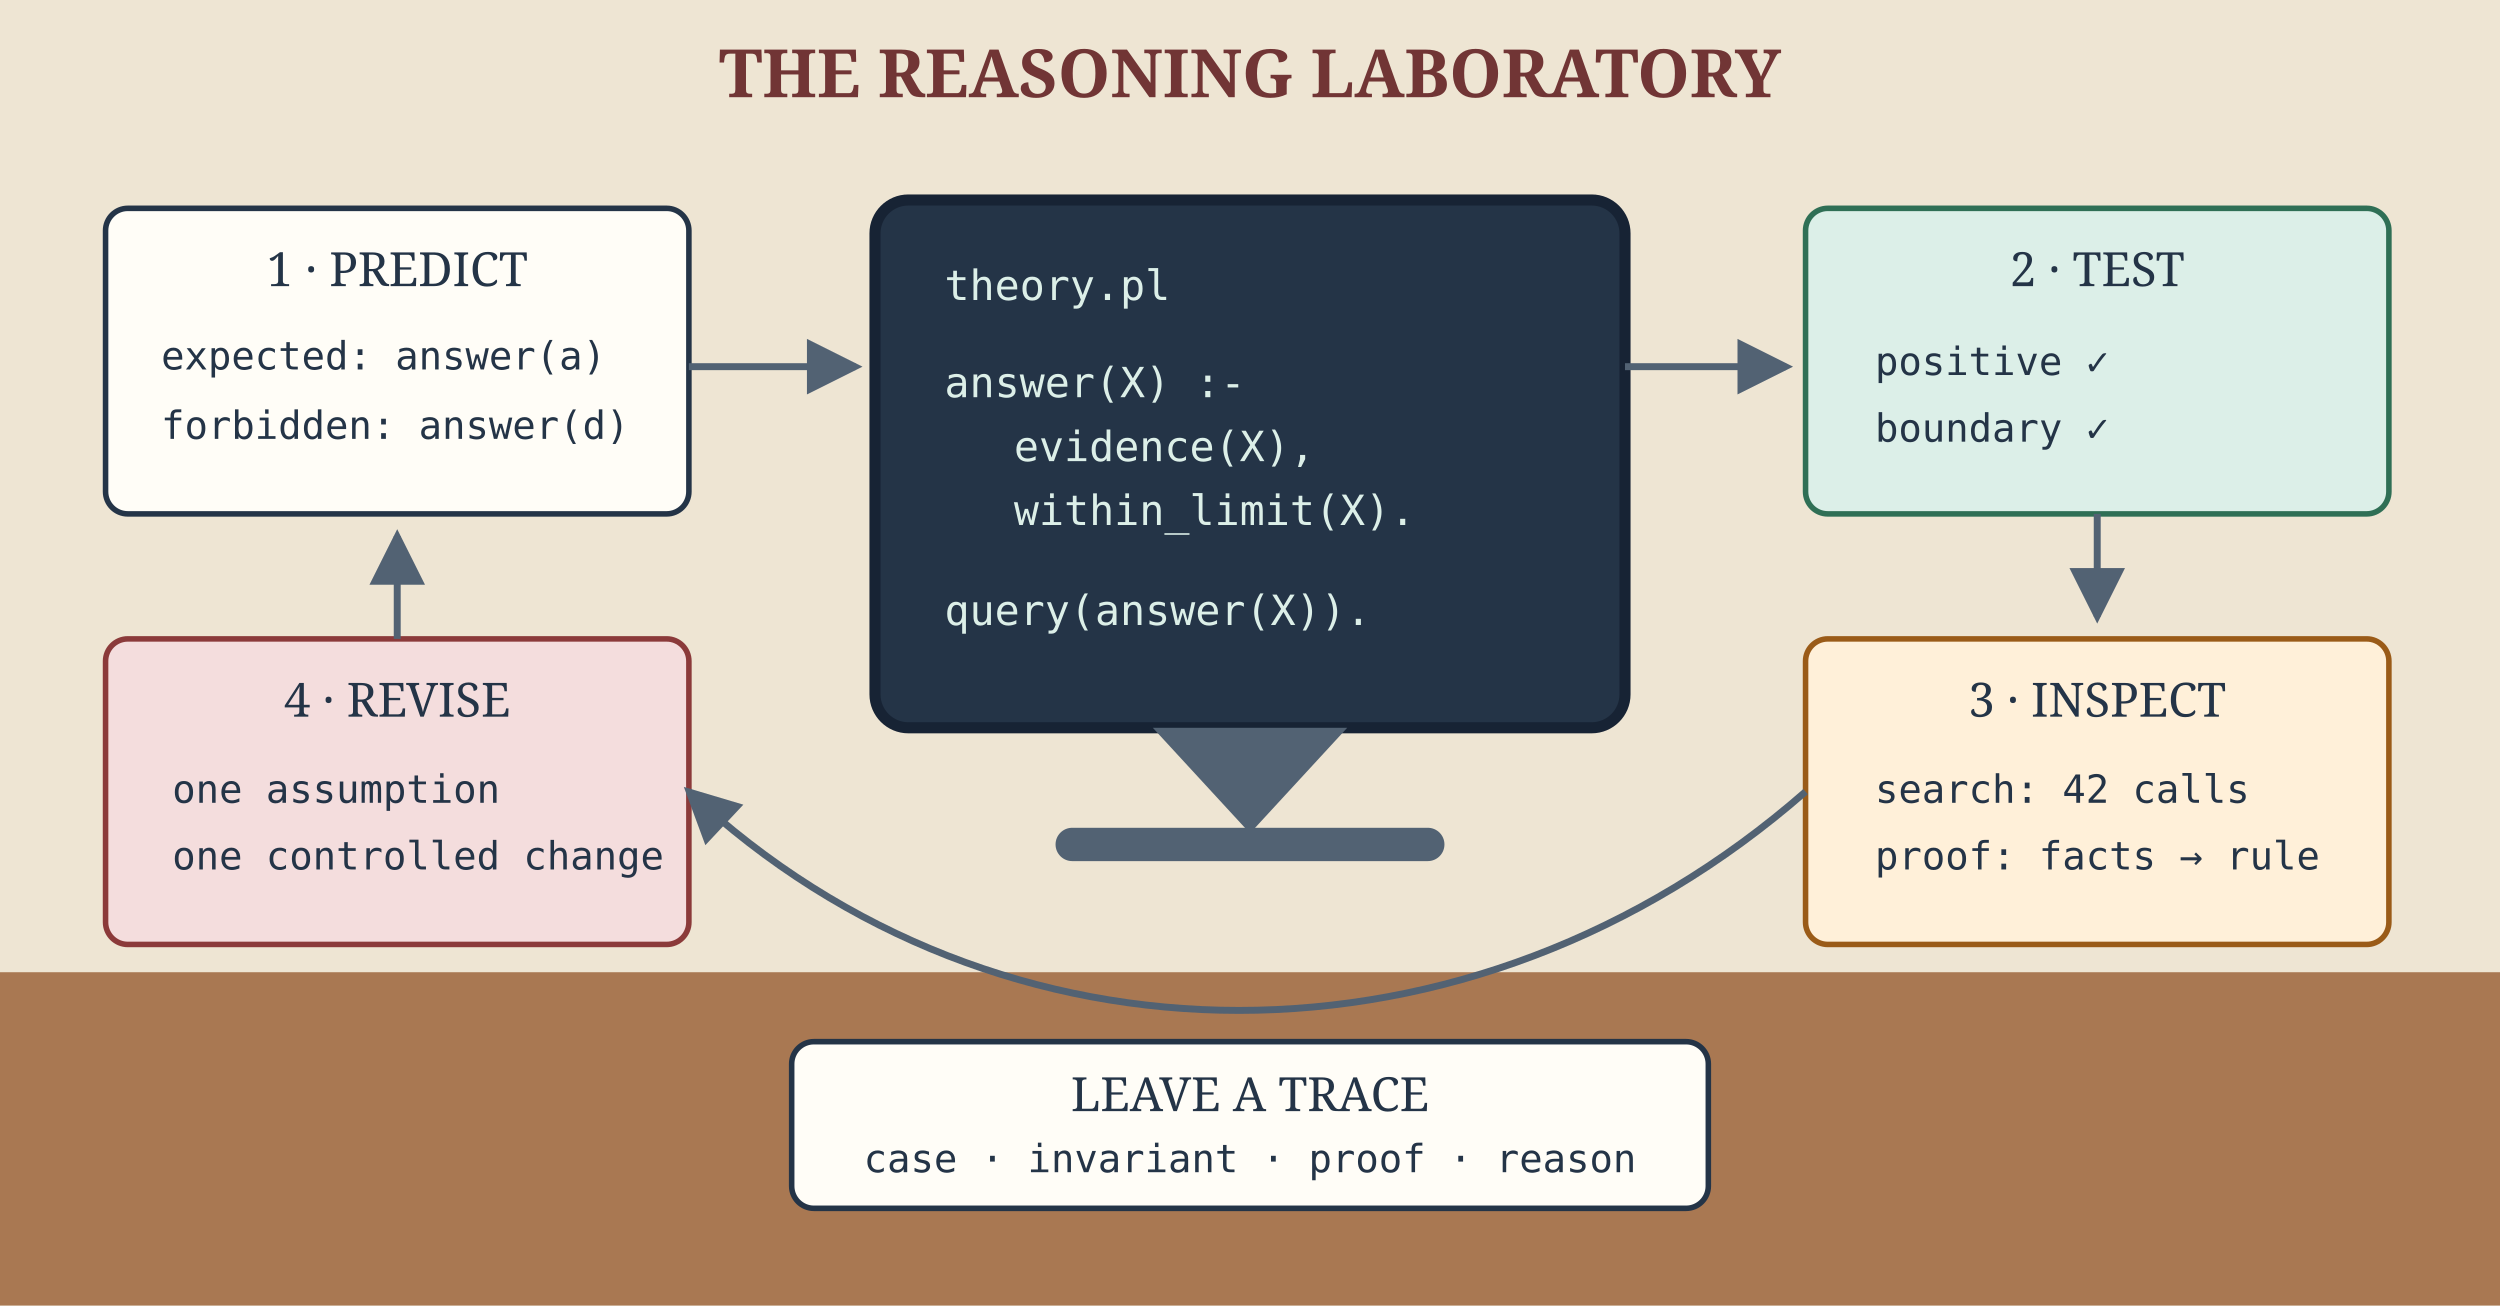
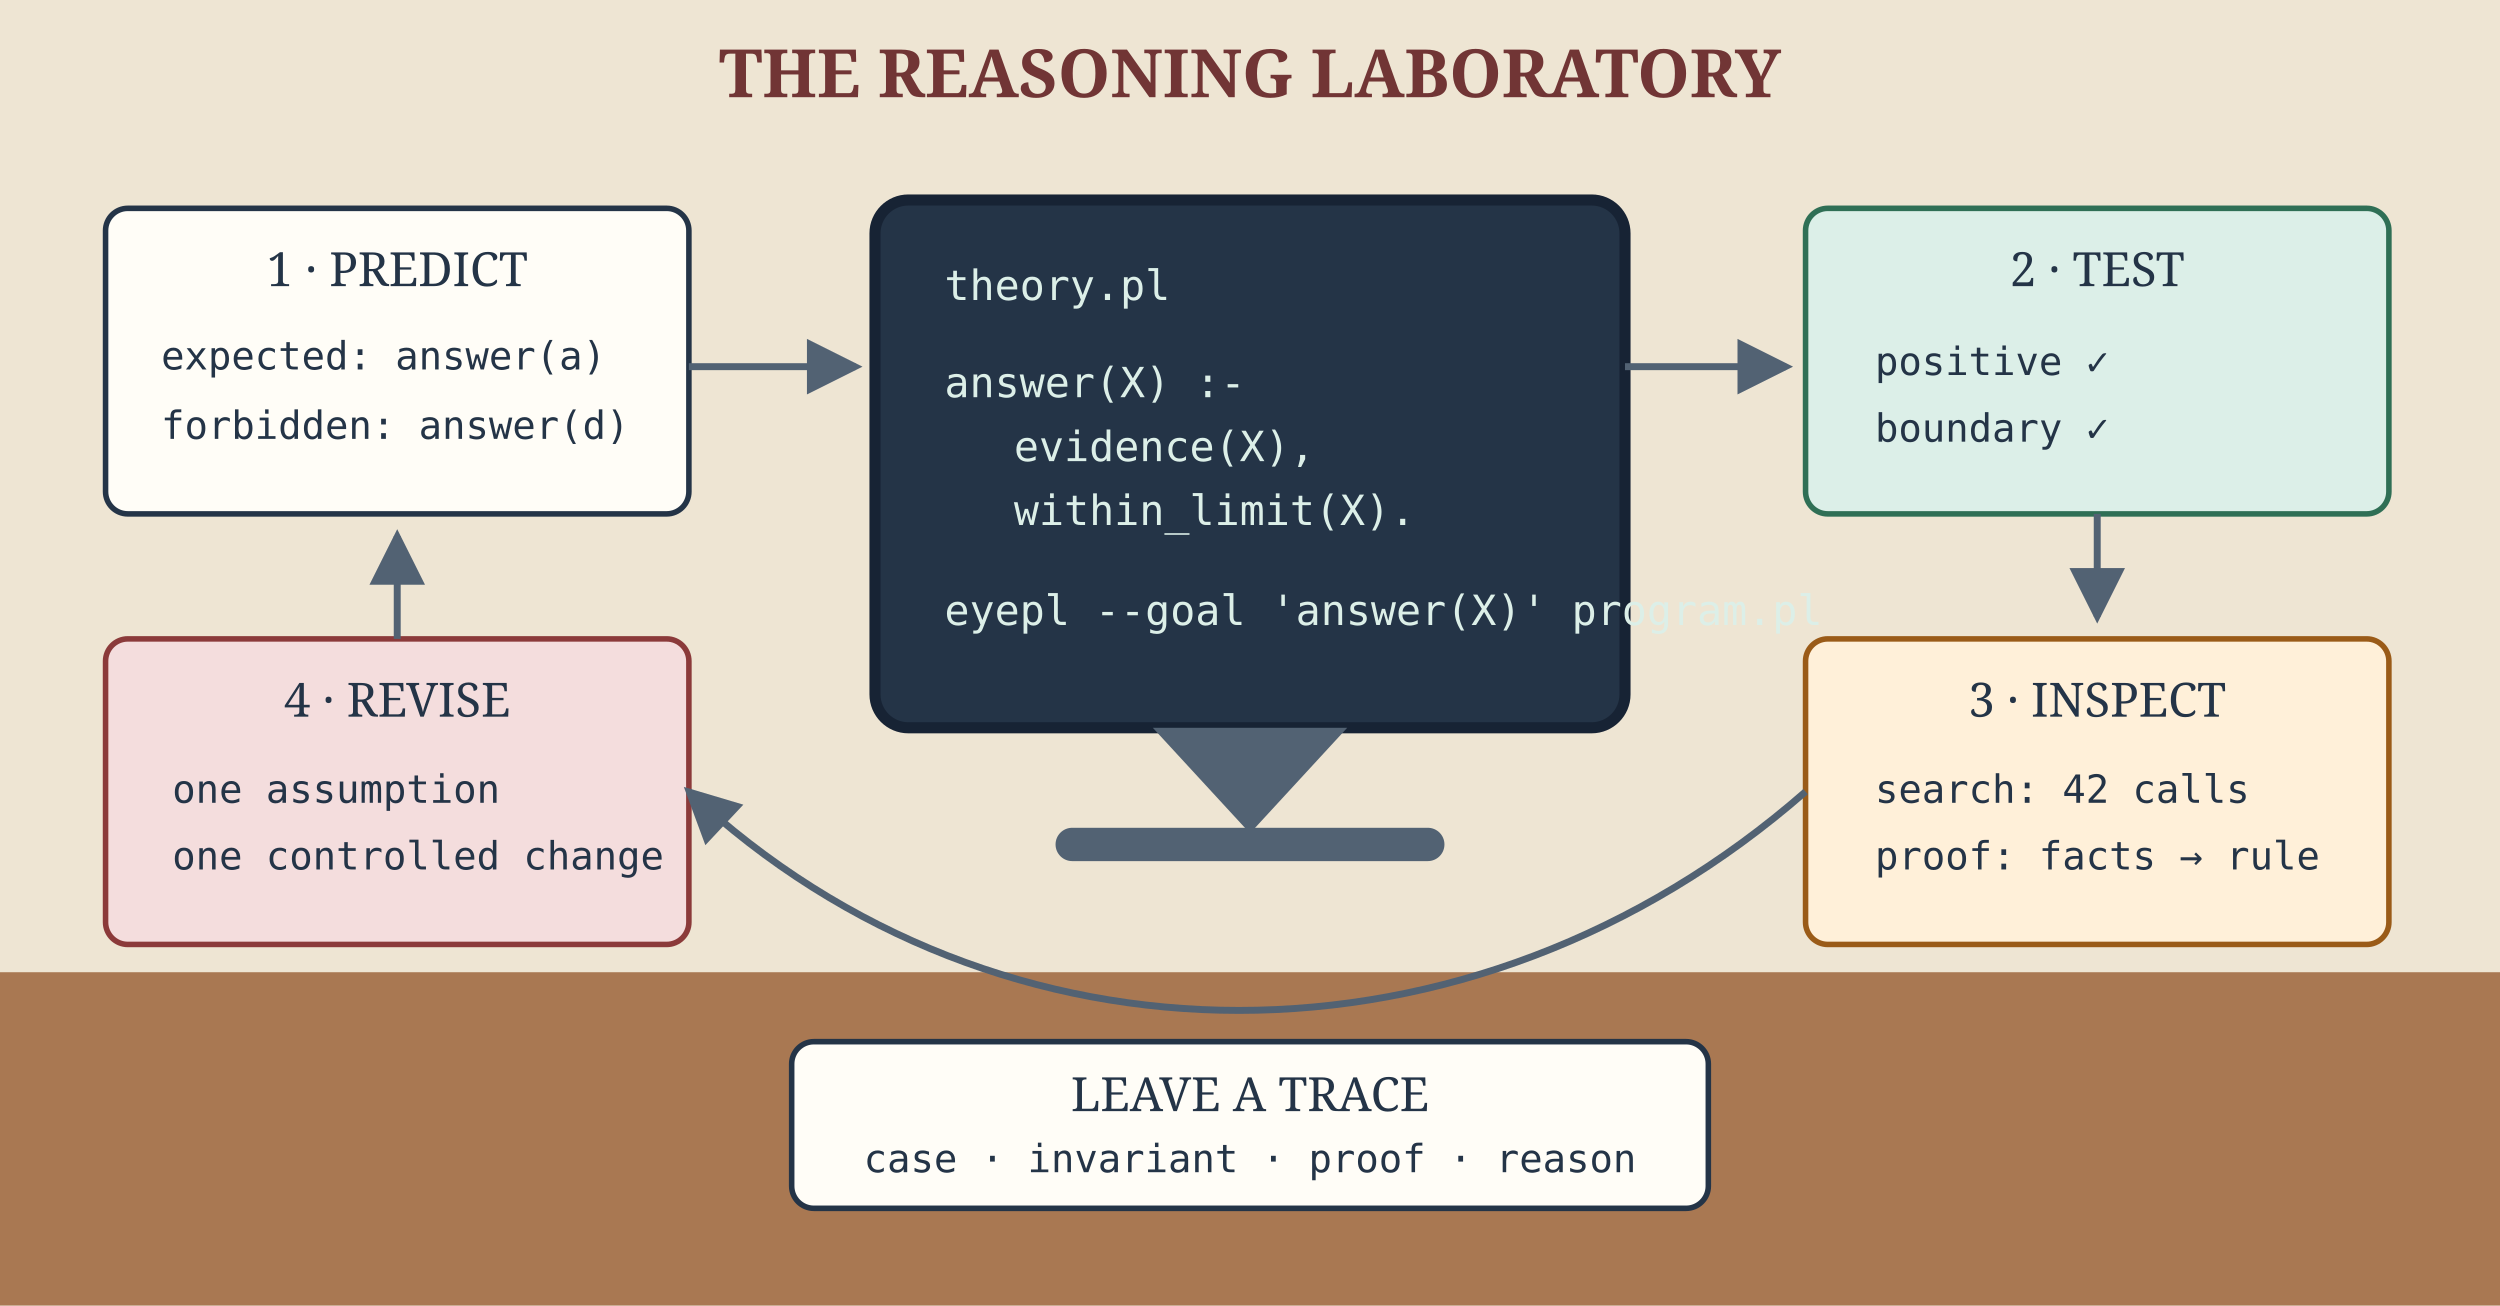
<svg xmlns="http://www.w3.org/2000/svg" width="900" height="470" viewBox="0 0 900 470" role="img" aria-labelledby="title desc">
  <defs>
    <style>
      .bg{fill:#eee5d3}.bench{fill:#a97852}.paper{fill:#fffdf7;stroke:#243447;stroke-width:2}
      .screen{fill:#243447;stroke:#172334;stroke-width:4}.green{fill:#dcefe8;stroke:#2f6f55;stroke-width:2}
      .gold{fill:#fff0d9;stroke:#9a5b18;stroke-width:2}.red{fill:#f4dddd;stroke:#8b3a3a;stroke-width:2}
      .line{fill:none;stroke:#526273;stroke-width:2.5}.title{fill:#713535;font:bold 24px Georgia,serif}
      .label{fill:#243447;font:17px Georgia,serif}.code{fill:#dcefe8;font:15px ui-monospace,SFMono-Regular,Consolas,monospace}
      .darkcode{fill:#243447;font:14px ui-monospace,SFMono-Regular,Consolas,monospace}
    </style>
    <marker id="arrow" markerWidth="8" markerHeight="8" refX="7" refY="4" orient="auto">
      <path d="M0 0L8 4L0 8Z" fill="#526273" />
    </marker>
  </defs>
  <rect width="900" height="470" class="bg" />
  <rect y="350" width="900" height="120" class="bench" />
  <text class="title" x="450" y="35" text-anchor="middle">THE REASONING LABORATORY</text>
  <rect class="screen" x="315" y="72" width="270" height="190" rx="12" />
  <text class="code" x="340" y="108">theory.pl</text>
  <text class="code" x="340" y="143">answer(X) :-</text>
  <text class="code" x="365" y="166">evidence(X),</text>
  <text class="code" x="365" y="189">within_limit(X).</text>
-   <text class="code" x="340" y="225">query(answer(X)).</text>
+   <text class="code" x="340" y="225">eyepl --goal 'answer(X)' program.pl</text>
  <path d="M415 262L450 300L485 262Z" fill="#526273" />
  <rect x="380" y="298" width="140" height="12" rx="6" fill="#526273" />
  <rect class="paper" x="38" y="75" width="210" height="110" rx="8" />
  <text class="label" x="143" y="103" text-anchor="middle">1 · PREDICT</text>
  <text class="darkcode" x="58" y="133">expected: answer(a)</text>
  <text class="darkcode" x="58" y="158">forbidden: answer(d)</text>
  <path class="line" marker-end="url(#arrow)" d="M248 132H308" />
  <rect class="green" x="650" y="75" width="210" height="110" rx="8" />
  <text class="label" x="755" y="103" text-anchor="middle">2 · TEST</text>
  <text class="darkcode" x="675" y="135">positive ✓</text>
  <text class="darkcode" x="675" y="159">boundary ✓</text>
  <path class="line" marker-end="url(#arrow)" d="M585 132H643" />
  <rect class="gold" x="650" y="230" width="210" height="110" rx="8" />
  <text class="label" x="755" y="258" text-anchor="middle">3 · INSPECT</text>
  <text class="darkcode" x="675" y="289">search: 42 calls</text>
  <text class="darkcode" x="675" y="313">proof: facts → rule</text>
  <path class="line" marker-end="url(#arrow)" d="M755 185V222" />
  <rect class="red" x="38" y="230" width="210" height="110" rx="8" />
  <text class="label" x="143" y="258" text-anchor="middle">4 · REVISE</text>
  <text class="darkcode" x="62" y="289">one assumption</text>
  <text class="darkcode" x="62" y="313">one controlled change</text>
  <path class="line" marker-end="url(#arrow)" d="M650 285C530 390 360 390 248 285" />
  <path class="line" marker-end="url(#arrow)" d="M143 230V193" />
  <rect class="paper" x="285" y="375" width="330" height="60" rx="8" />
  <text class="label" x="450" y="400" text-anchor="middle">LEAVE A TRACE</text>
  <text class="darkcode" x="450" y="422" text-anchor="middle">case · invariant · proof · reason</text>
</svg>
